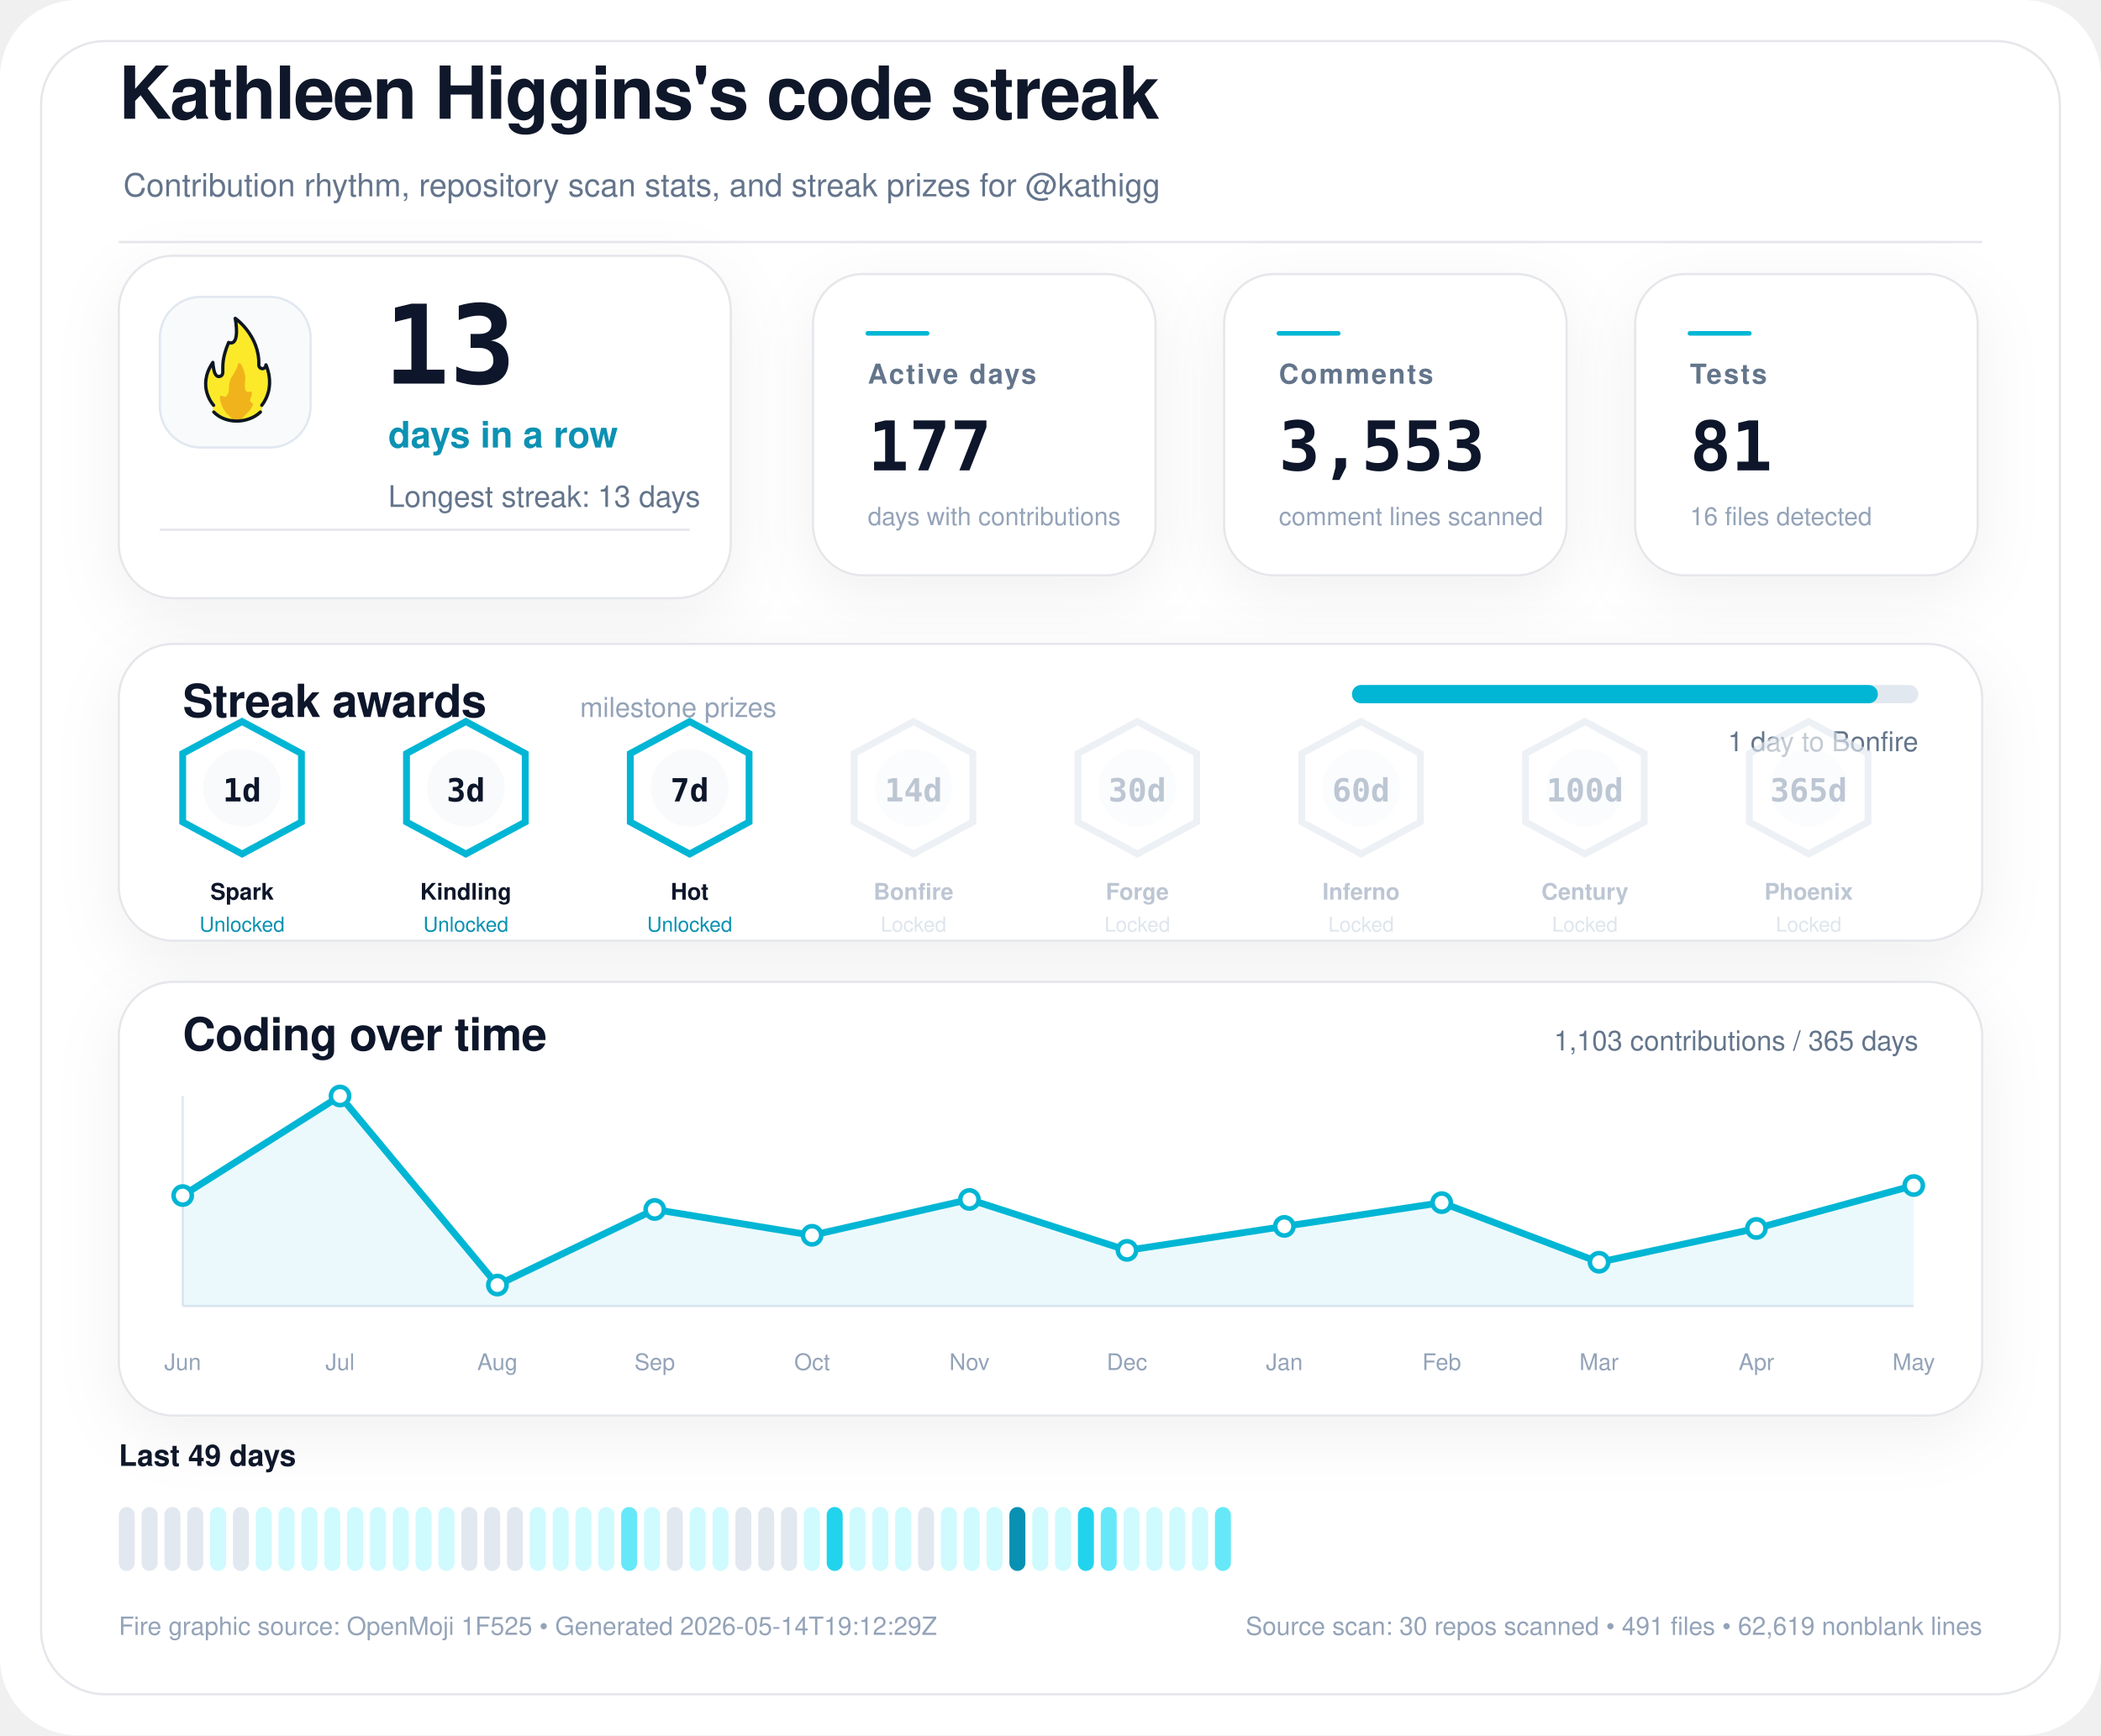
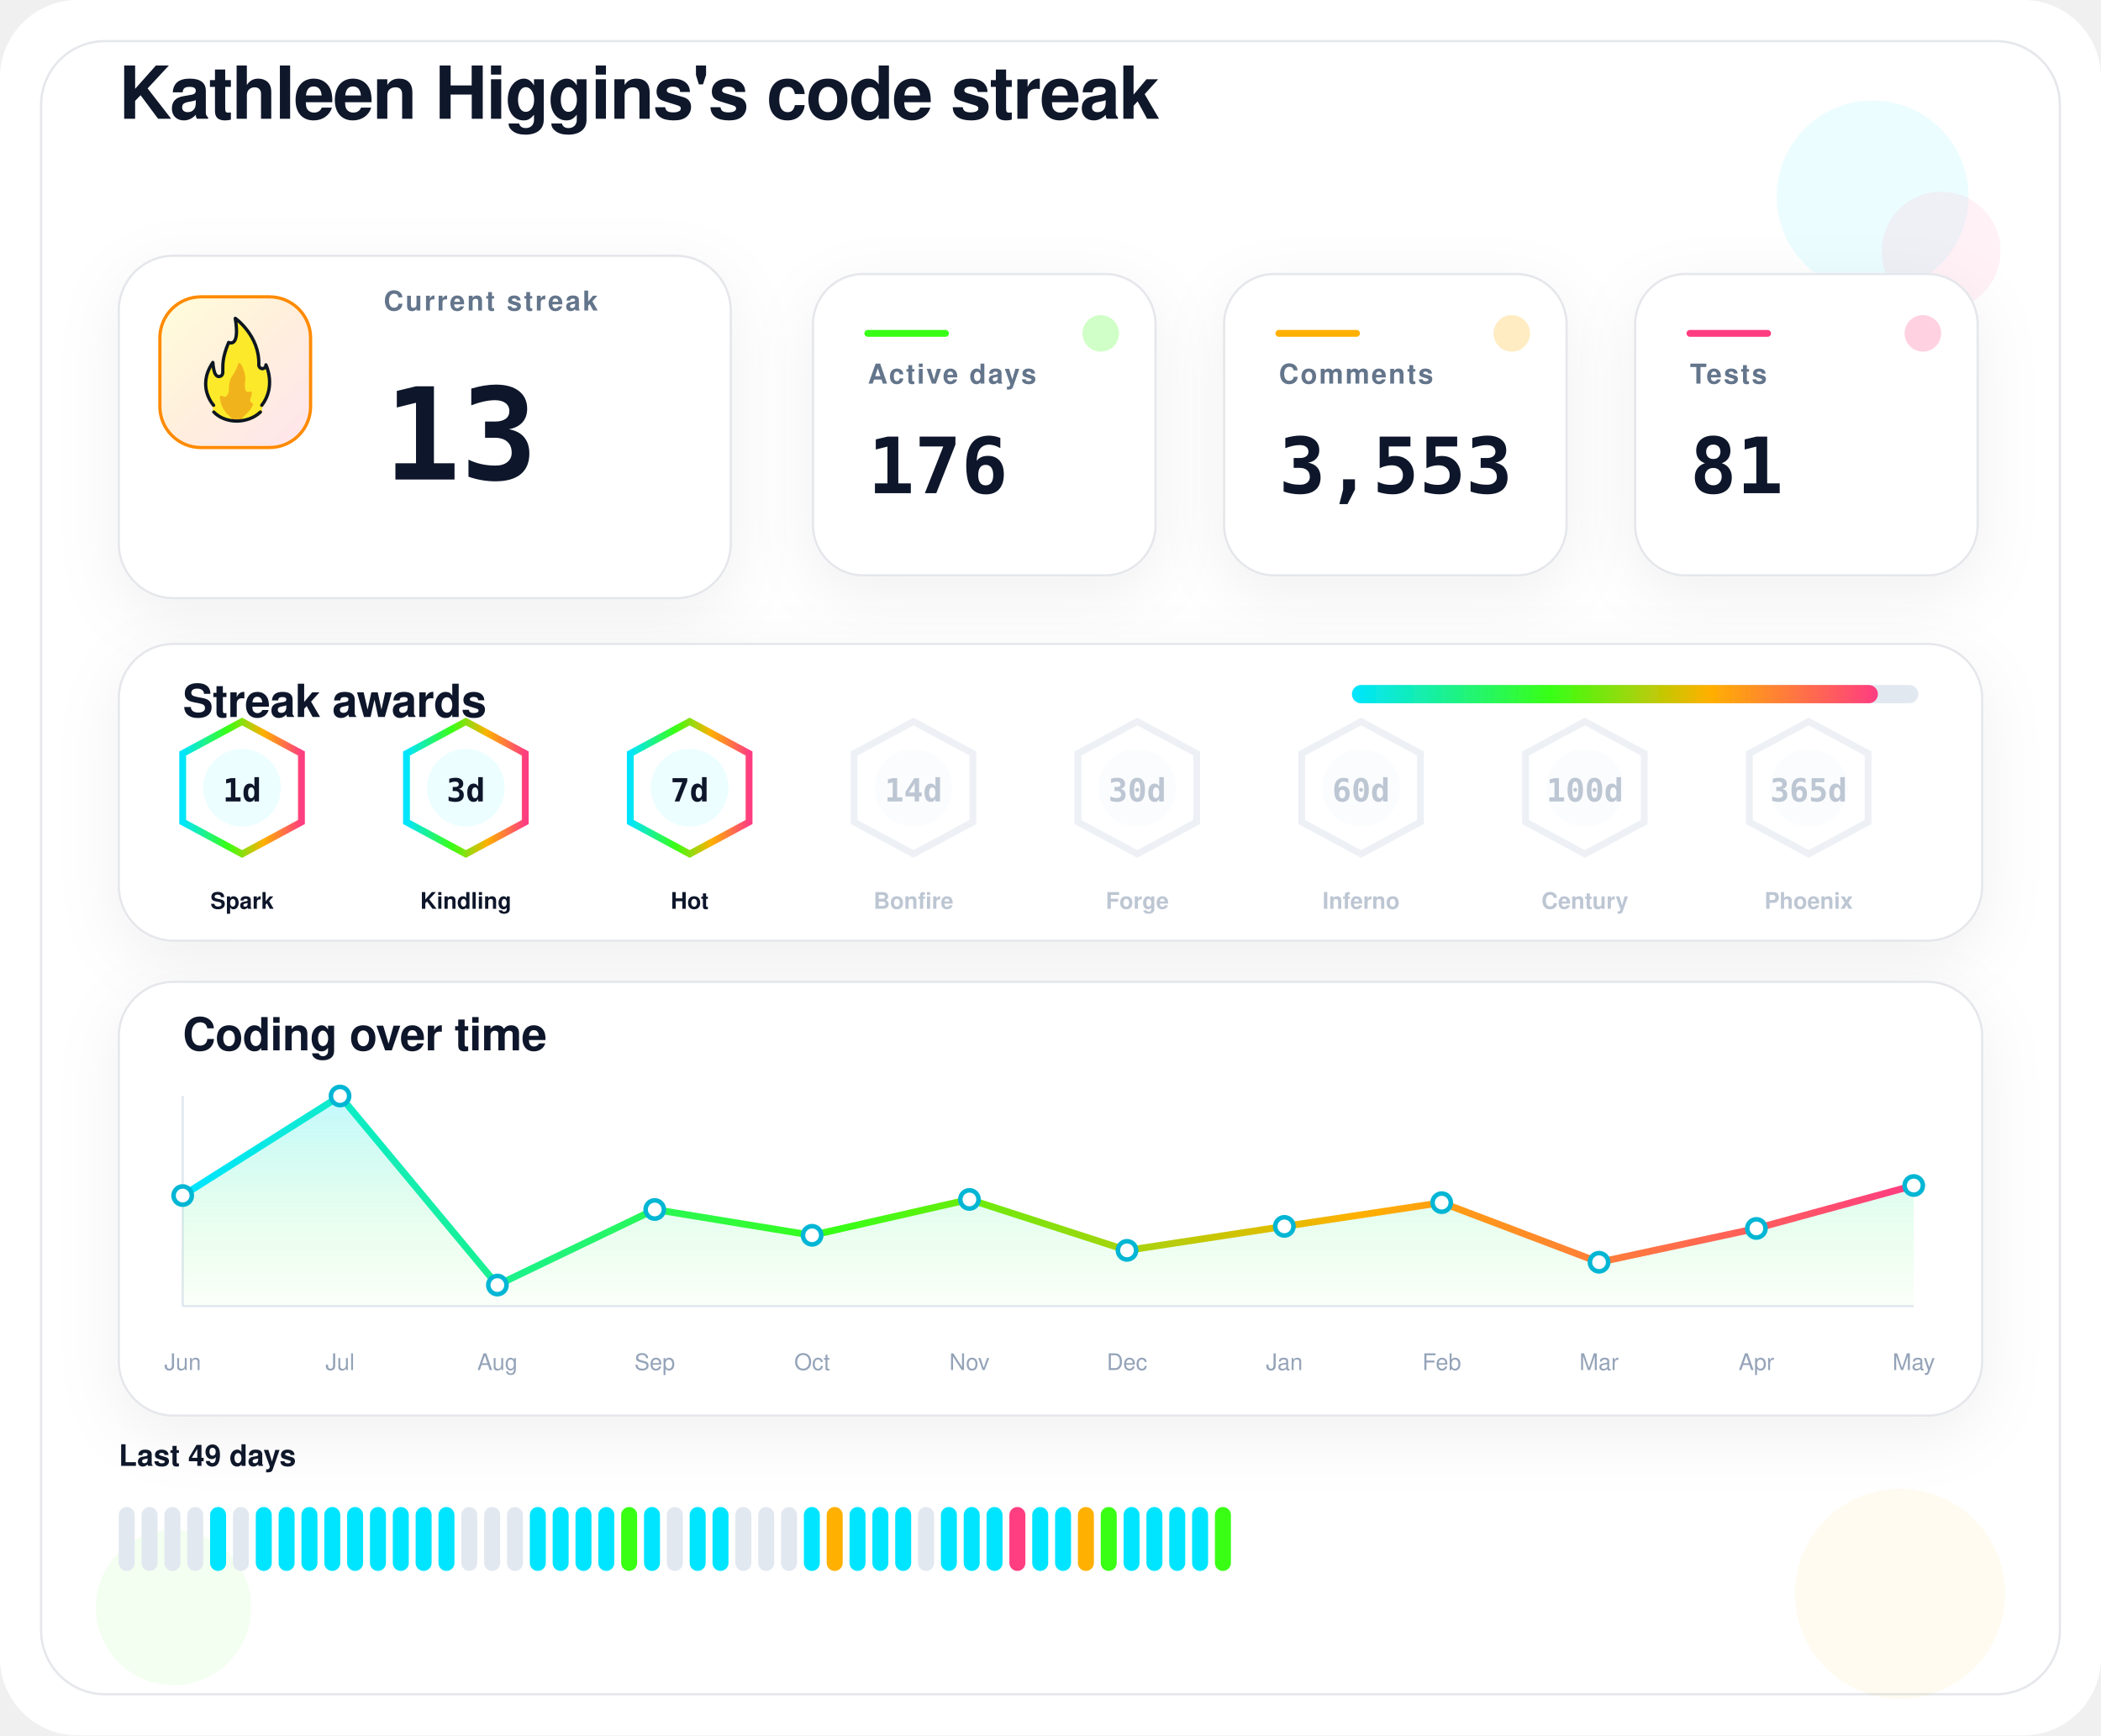
<svg xmlns="http://www.w3.org/2000/svg" width="920" height="760" viewBox="0 0 920 760" role="img" aria-labelledby="title desc">
  <defs>
    <filter id="softShadow" x="-20%" y="-20%" width="140%" height="140%">
      <feDropShadow dx="0" dy="8" stdDeviation="14" flood-color="#0f172a" flood-opacity="0.06" />
    </filter>
+     <linearGradient id="electricAccent" x1="0%" y1="0%" x2="100%" y2="0%">
+       <stop offset="0%" stop-color="#00e5ff" />
+       <stop offset="38%" stop-color="#39ff14" />
+       <stop offset="68%" stop-color="#ffb000" />
+       <stop offset="100%" stop-color="#ff3d81" />
+     </linearGradient>
+     <linearGradient id="flameAccent" x1="0%" y1="0%" x2="100%" y2="100%">
+       <stop offset="0%" stop-color="#fff700" />
+       <stop offset="48%" stop-color="#ff8a00" />
+       <stop offset="100%" stop-color="#ff3d81" />
+     </linearGradient>
+     <linearGradient id="chartWash" x1="0%" y1="0%" x2="0%" y2="100%">
+       <stop offset="0%" stop-color="#00e5ff" stop-opacity="0.24" />
+       <stop offset="100%" stop-color="#39ff14" stop-opacity="0.02" />
+     </linearGradient>
  </defs>
  <rect width="920" height="760" rx="34" fill="#ffffff" />
  <rect x="18" y="18" width="884" height="724" rx="28" fill="#ffffff" stroke="#e5e7eb" stroke-width="1" />
+   <g opacity="0.95">
+     <circle cx="820" cy="86" r="42" fill="#00e5ff" opacity="0.08" />
+     <circle cx="850" cy="110" r="26" fill="#ff3d81" opacity="0.08" />
+     <circle cx="76" cy="704" r="34" fill="#39ff14" opacity="0.07" />
+     <circle cx="832" cy="698" r="46" fill="#ffb000" opacity="0.06" />
+   </g>
  <g transform="translate(52 52)">
    <text x="0" y="0" fill="#0f172a" font-family="'Space Grotesk', 'Segoe UI', Helvetica, Arial, sans-serif" font-size="32" font-weight="700" letter-spacing="-0.6">
    Kathleen Higgins's code streak
  </text>
-     <text x="2" y="34" fill="#64748b" font-family="'Space Grotesk', 'Segoe UI', Helvetica, Arial, sans-serif" font-size="14">
-     Contribution rhythm, repository scan stats, and streak prizes for @kathigg
-   </text>
-     <line x1="0" y1="54" x2="816" y2="54" stroke="#e5e7eb" stroke-width="1" />
+     <line x1="0" y1="42" x2="816" y2="42" stroke="url(#electricAccent)" stroke-width="2" opacity="0.65" />
  </g>
  <g filter="url(#softShadow)">
    <rect x="52" y="112" width="268" height="150" rx="24" fill="#ffffff" stroke="#e5e7eb" stroke-width="1" />
-     <rect x="70" y="130" width="66" height="66" rx="18" fill="#f8fafc" stroke="#e2e8f0" stroke-width="1" />
+     <rect x="70" y="130" width="66" height="66" rx="18" fill="url(#flameAccent)" opacity="0.14" />
+     <rect x="70" y="130" width="66" height="66" rx="18" fill="none" stroke="#ff8a00" stroke-width="1.4" />
    <g transform="translate(78 136) scale(0.7222)">
      <path fill="#FCEA2B" d="M51.334,58.302c7.563-9.789,4.032-21.872,2.446-25.569c-0.18-0.419-0.93-0.557-0.982-0.101c-0.122,1.08-0.406,2.361-2.004,1.974c-0.82-0.199-1.348-0.556-1.348-1.88c0.511-15.049-10.511-25.297-14.346-28.536c-0.51-0.431-1.267,0.029-1.159,0.704c2.456,15.335-1.608,14.285-3.099,13.819c-0.259-0.081-0.541,0.055-0.66,0.307c-4.588,9.701-3.411,14.265-3.519,17.445c0,0.257,0,0.687,0,0.958c0,1.746-1.415,2.582-2.561,2.071c-2.054-0.916-2.405-6.373-2.413-7.824c-0.004-0.683-0.809-0.879-1.202-0.332c-8.805,12.267-2.325,23.197-0.082,26.317c0.646,0.898,0.902,2.075,0.535,3.13c-0.041,0.118-0.09,0.235-0.146,0.349c-0.399,0.798,0.671,1.4,0.671,1.4c1.315,1.234,5.465,5.181,14.282,5.181c7.134-0,11.948-3.059,13.83-4.725c0.883-0.781,1.276-0.859,1.273-1.683C50.846,60.324,50.824,58.807,51.334,58.302" />
      <path fill="#F1B31C" d="M36.294,32.558c-0.295,1.461-1.32,4.002-4.207,8.35c-0.059,0.106-0.117,0.21-0.176,0.317c-0.309,0.689-1.355,3.341-1.062,7.051c-0,0.002-0.573,4.337-2.977,3.976c-0.509-0.077-0.921-0.251-1.254-0.477c-0.611-0.416-1.423,0.108-1.349,0.853c0.32,3.192,1.603,8.082,6.153,11.672c0,0,1.283,1.06,1.442,1.975c0.005,0.03,0.029,0.051,0.059,0.051l5.274,0c0.183,0,0.208-0.024,0.213-0.059c0.036-0.24,0.364-1.25,3.202-3.773c1.997-1.775,3.165-3.898,3.742-5.348c0.205-0.514-0.101-1.117-0.639-1.207c-0.344-0.057-0.713-0.36-1.013-1.184c-0.006-0.024-0.217-0.838,0.601-2.559c0.381-0.801,0.424-1.665,0.36-2.365c-0.058-0.632-0.723-0.998-1.282-0.716c-0.784,0.397-1.869,0.53-2.599-1.075c0,0-0.658-1.566-0.086-5.452c0.437-2.966-1.011-7.862-2.828-10.375C37.419,31.589,36.446,31.803,36.294,32.558z" />
      <path fill="none" stroke="#101820" stroke-linecap="round" stroke-linejoin="round" stroke-width="2" d="M21.63,61.556c3.479,3.611,8.67,5.475,13.992,5.475c5.055,0,10.708-1.962,14.241-5.468" />
      <path fill="none" stroke="#101820" stroke-linecap="round" stroke-linejoin="round" stroke-width="2" d="M21.511,57.456c0,0-10.532-11.201-0.455-25.979c0,0,0.197,4.059,1.255,6.582c0.483,1.036,1.212,1.957,2.349,1.957c1.335,0,2.418-0.897,2.418-2.571c0-0.26,0-0.672,0-0.918c0.105-3.1-0.525-7.666,3.571-17.19c0,0,7.037,3.784,3.991-14.612c0,0,14.88,10.442,14.276,28.217c0,1.269,0.968,2.298,2.162,2.298s2.162-1.029,2.162-2.298c0.075,0.134,6.322,13.078-2.514,24.515" />
    </g>
-     <text x="168" y="168" fill="#0f172a" font-family="'SFMono-Regular', 'Cascadia Mono', 'Roboto Mono', monospace" font-size="48" font-weight="800">
+     <text x="168" y="136" fill="#64748b" font-family="'Space Grotesk', 'Segoe UI', Helvetica, Arial, sans-serif" font-size="12" font-weight="700" letter-spacing="0.9">
+     Current streak
+   </text>
+     <text x="168" y="210" fill="#0f172a" font-family="'SFMono-Regular', 'Cascadia Mono', 'Roboto Mono', monospace" font-size="56" font-weight="800">
    13
  </text>
-     <text x="170" y="196" fill="#0891b2" font-family="'Space Grotesk', 'Segoe UI', Helvetica, Arial, sans-serif" font-size="16" font-weight="700">
-     days in a row
-   </text>
-     <text x="170" y="222" fill="#64748b" font-family="'Space Grotesk', 'Segoe UI', Helvetica, Arial, sans-serif" font-size="13">
-     Longest streak: 13 days
-   </text>
-     <line x1="70" y1="232" x2="302" y2="232" stroke="#e5e7eb" stroke-width="1" />
+     <line x1="70" y1="232" x2="302" y2="232" stroke="url(#electricAccent)" stroke-width="3" stroke-linecap="round" />
  </g>
  <g filter="url(#softShadow)">
    <rect x="356" y="120" width="150" height="132" rx="22" fill="#ffffff" stroke="#e5e7eb" stroke-width="1" />
-     <line x1="380" y1="146" x2="406" y2="146" stroke="#06b6d4" stroke-width="2" stroke-linecap="round" />
+     <circle cx="482" cy="146" r="8" fill="#39ff14" opacity="0.24" />
+     <line x1="380" y1="146" x2="414" y2="146" stroke="#39ff14" stroke-width="3" stroke-linecap="round" />
    <text x="380" y="168" fill="#64748b" font-family="'Space Grotesk', 'Segoe UI', Helvetica, Arial, sans-serif" font-size="12" font-weight="700" letter-spacing="0.8">
    Active days
  </text>
-     <text x="380" y="206" fill="#0f172a" font-family="'SFMono-Regular', 'Cascadia Mono', 'Roboto Mono', monospace" font-size="30" font-weight="800">
-     177
-   </text>
-     <text x="380" y="230" fill="#94a3b8" font-family="'Space Grotesk', 'Segoe UI', Helvetica, Arial, sans-serif" font-size="11">
-     days with contributions
+     <text x="380" y="216" fill="#0f172a" font-family="'SFMono-Regular', 'Cascadia Mono', 'Roboto Mono', monospace" font-size="34" font-weight="800">
+     176
  </text>
  </g>
  <g filter="url(#softShadow)">
    <rect x="536" y="120" width="150" height="132" rx="22" fill="#ffffff" stroke="#e5e7eb" stroke-width="1" />
-     <line x1="560" y1="146" x2="586" y2="146" stroke="#06b6d4" stroke-width="2" stroke-linecap="round" />
+     <circle cx="662" cy="146" r="8" fill="#ffb000" opacity="0.24" />
+     <line x1="560" y1="146" x2="594" y2="146" stroke="#ffb000" stroke-width="3" stroke-linecap="round" />
    <text x="560" y="168" fill="#64748b" font-family="'Space Grotesk', 'Segoe UI', Helvetica, Arial, sans-serif" font-size="12" font-weight="700" letter-spacing="0.8">
    Comments
  </text>
-     <text x="560" y="206" fill="#0f172a" font-family="'SFMono-Regular', 'Cascadia Mono', 'Roboto Mono', monospace" font-size="30" font-weight="800">
+     <text x="560" y="216" fill="#0f172a" font-family="'SFMono-Regular', 'Cascadia Mono', 'Roboto Mono', monospace" font-size="34" font-weight="800">
    3,553
  </text>
-     <text x="560" y="230" fill="#94a3b8" font-family="'Space Grotesk', 'Segoe UI', Helvetica, Arial, sans-serif" font-size="11">
-     comment lines scanned
-   </text>
  </g>
  <g filter="url(#softShadow)">
    <rect x="716" y="120" width="150" height="132" rx="22" fill="#ffffff" stroke="#e5e7eb" stroke-width="1" />
-     <line x1="740" y1="146" x2="766" y2="146" stroke="#06b6d4" stroke-width="2" stroke-linecap="round" />
+     <circle cx="842" cy="146" r="8" fill="#ff3d81" opacity="0.24" />
+     <line x1="740" y1="146" x2="774" y2="146" stroke="#ff3d81" stroke-width="3" stroke-linecap="round" />
    <text x="740" y="168" fill="#64748b" font-family="'Space Grotesk', 'Segoe UI', Helvetica, Arial, sans-serif" font-size="12" font-weight="700" letter-spacing="0.8">
    Tests
  </text>
-     <text x="740" y="206" fill="#0f172a" font-family="'SFMono-Regular', 'Cascadia Mono', 'Roboto Mono', monospace" font-size="30" font-weight="800">
+     <text x="740" y="216" fill="#0f172a" font-family="'SFMono-Regular', 'Cascadia Mono', 'Roboto Mono', monospace" font-size="34" font-weight="800">
    81
-   </text>
-     <text x="740" y="230" fill="#94a3b8" font-family="'Space Grotesk', 'Segoe UI', Helvetica, Arial, sans-serif" font-size="11">
-     16 files detected
  </text>
  </g>
  <g filter="url(#softShadow)">
    <rect x="52" y="282" width="816" height="130" rx="24" fill="#ffffff" stroke="#e5e7eb" stroke-width="1" />
    <text x="80" y="314" fill="#0f172a" font-family="'Space Grotesk', 'Segoe UI', Helvetica, Arial, sans-serif" font-size="20" font-weight="700" letter-spacing="-0.2">
    Streak awards
  </text>
-     <text x="254" y="314" fill="#94a3b8" font-family="'Space Grotesk', 'Segoe UI', Helvetica, Arial, sans-serif" font-size="12">
-     milestone prizes
-   </text>
    <rect x="592" y="300" width="248" height="8" rx="4" fill="#e2e8f0" />
-     <rect x="592" y="300" width="230.3" height="8" rx="4" fill="#06b6d4" />
-     <text x="840" y="329" text-anchor="end" fill="#64748b" font-family="'Space Grotesk', 'Segoe UI', Helvetica, Arial, sans-serif" font-size="12">
-     1 day to Bonfire
-   </text>
+     <rect x="592" y="300" width="230.3" height="8" rx="4" fill="url(#electricAccent)" />
    <g opacity="1">
-       <path d="M106 316 L132 330 L132 360 L106 374 L80 360 L80 330 Z" fill="#ffffff" stroke="#06b6d4" stroke-width="3" />
-       <circle cx="106" cy="345" r="17" fill="#f8fafc" />
+       <path d="M106 316 L132 330 L132 360 L106 374 L80 360 L80 330 Z" fill="#ffffff" stroke="url(#electricAccent)" stroke-width="3" />
+       <circle cx="106" cy="345" r="17" fill="#ecfeff" />
      <text x="106" y="351" text-anchor="middle" fill="#0f172a" font-family="'SFMono-Regular', 'Cascadia Mono', 'Roboto Mono', monospace" font-size="14" font-weight="800">
    1d
  </text>
-       <text x="106" y="394" text-anchor="middle" fill="#0f172a" font-family="'Space Grotesk', 'Segoe UI', Helvetica, Arial, sans-serif" font-size="10" font-weight="700">
+       <text x="106" y="398" text-anchor="middle" fill="#0f172a" font-family="'Space Grotesk', 'Segoe UI', Helvetica, Arial, sans-serif" font-size="10" font-weight="700">
    Spark
  </text>
-       <text x="106" y="408" text-anchor="middle" fill="#0891b2" font-family="'Space Grotesk', 'Segoe UI', Helvetica, Arial, sans-serif" font-size="9">
-     Unlocked
-   </text>
    </g>
    <g opacity="1">
-       <path d="M204 316 L230 330 L230 360 L204 374 L178 360 L178 330 Z" fill="#ffffff" stroke="#06b6d4" stroke-width="3" />
-       <circle cx="204" cy="345" r="17" fill="#f8fafc" />
+       <path d="M204 316 L230 330 L230 360 L204 374 L178 360 L178 330 Z" fill="#ffffff" stroke="url(#electricAccent)" stroke-width="3" />
+       <circle cx="204" cy="345" r="17" fill="#ecfeff" />
      <text x="204" y="351" text-anchor="middle" fill="#0f172a" font-family="'SFMono-Regular', 'Cascadia Mono', 'Roboto Mono', monospace" font-size="14" font-weight="800">
    3d
  </text>
-       <text x="204" y="394" text-anchor="middle" fill="#0f172a" font-family="'Space Grotesk', 'Segoe UI', Helvetica, Arial, sans-serif" font-size="10" font-weight="700">
+       <text x="204" y="398" text-anchor="middle" fill="#0f172a" font-family="'Space Grotesk', 'Segoe UI', Helvetica, Arial, sans-serif" font-size="10" font-weight="700">
    Kindling
  </text>
-       <text x="204" y="408" text-anchor="middle" fill="#0891b2" font-family="'Space Grotesk', 'Segoe UI', Helvetica, Arial, sans-serif" font-size="9">
-     Unlocked
-   </text>
    </g>
    <g opacity="1">
-       <path d="M302 316 L328 330 L328 360 L302 374 L276 360 L276 330 Z" fill="#ffffff" stroke="#06b6d4" stroke-width="3" />
-       <circle cx="302" cy="345" r="17" fill="#f8fafc" />
+       <path d="M302 316 L328 330 L328 360 L302 374 L276 360 L276 330 Z" fill="#ffffff" stroke="url(#electricAccent)" stroke-width="3" />
+       <circle cx="302" cy="345" r="17" fill="#ecfeff" />
      <text x="302" y="351" text-anchor="middle" fill="#0f172a" font-family="'SFMono-Regular', 'Cascadia Mono', 'Roboto Mono', monospace" font-size="14" font-weight="800">
    7d
  </text>
-       <text x="302" y="394" text-anchor="middle" fill="#0f172a" font-family="'Space Grotesk', 'Segoe UI', Helvetica, Arial, sans-serif" font-size="10" font-weight="700">
+       <text x="302" y="398" text-anchor="middle" fill="#0f172a" font-family="'Space Grotesk', 'Segoe UI', Helvetica, Arial, sans-serif" font-size="10" font-weight="700">
    Hot
-   </text>
-       <text x="302" y="408" text-anchor="middle" fill="#0891b2" font-family="'Space Grotesk', 'Segoe UI', Helvetica, Arial, sans-serif" font-size="9">
-     Unlocked
  </text>
    </g>
    <g opacity="0.62">
      <path d="M400 316 L426 330 L426 360 L400 374 L374 360 L374 330 Z" fill="#ffffff" stroke="#e2e8f0" stroke-width="3" />
      <circle cx="400" cy="345" r="17" fill="#f8fafc" />
      <text x="400" y="351" text-anchor="middle" fill="#94a3b8" font-family="'SFMono-Regular', 'Cascadia Mono', 'Roboto Mono', monospace" font-size="14" font-weight="800">
    14d
  </text>
-       <text x="400" y="394" text-anchor="middle" fill="#94a3b8" font-family="'Space Grotesk', 'Segoe UI', Helvetica, Arial, sans-serif" font-size="10" font-weight="700">
+       <text x="400" y="398" text-anchor="middle" fill="#94a3b8" font-family="'Space Grotesk', 'Segoe UI', Helvetica, Arial, sans-serif" font-size="10" font-weight="700">
    Bonfire
-   </text>
-       <text x="400" y="408" text-anchor="middle" fill="#cbd5e1" font-family="'Space Grotesk', 'Segoe UI', Helvetica, Arial, sans-serif" font-size="9">
-     Locked
  </text>
    </g>
    <g opacity="0.62">
      <path d="M498 316 L524 330 L524 360 L498 374 L472 360 L472 330 Z" fill="#ffffff" stroke="#e2e8f0" stroke-width="3" />
      <circle cx="498" cy="345" r="17" fill="#f8fafc" />
      <text x="498" y="351" text-anchor="middle" fill="#94a3b8" font-family="'SFMono-Regular', 'Cascadia Mono', 'Roboto Mono', monospace" font-size="14" font-weight="800">
    30d
  </text>
-       <text x="498" y="394" text-anchor="middle" fill="#94a3b8" font-family="'Space Grotesk', 'Segoe UI', Helvetica, Arial, sans-serif" font-size="10" font-weight="700">
+       <text x="498" y="398" text-anchor="middle" fill="#94a3b8" font-family="'Space Grotesk', 'Segoe UI', Helvetica, Arial, sans-serif" font-size="10" font-weight="700">
    Forge
-   </text>
-       <text x="498" y="408" text-anchor="middle" fill="#cbd5e1" font-family="'Space Grotesk', 'Segoe UI', Helvetica, Arial, sans-serif" font-size="9">
-     Locked
  </text>
    </g>
    <g opacity="0.62">
      <path d="M596 316 L622 330 L622 360 L596 374 L570 360 L570 330 Z" fill="#ffffff" stroke="#e2e8f0" stroke-width="3" />
      <circle cx="596" cy="345" r="17" fill="#f8fafc" />
      <text x="596" y="351" text-anchor="middle" fill="#94a3b8" font-family="'SFMono-Regular', 'Cascadia Mono', 'Roboto Mono', monospace" font-size="14" font-weight="800">
    60d
  </text>
-       <text x="596" y="394" text-anchor="middle" fill="#94a3b8" font-family="'Space Grotesk', 'Segoe UI', Helvetica, Arial, sans-serif" font-size="10" font-weight="700">
+       <text x="596" y="398" text-anchor="middle" fill="#94a3b8" font-family="'Space Grotesk', 'Segoe UI', Helvetica, Arial, sans-serif" font-size="10" font-weight="700">
    Inferno
-   </text>
-       <text x="596" y="408" text-anchor="middle" fill="#cbd5e1" font-family="'Space Grotesk', 'Segoe UI', Helvetica, Arial, sans-serif" font-size="9">
-     Locked
  </text>
    </g>
    <g opacity="0.62">
      <path d="M694 316 L720 330 L720 360 L694 374 L668 360 L668 330 Z" fill="#ffffff" stroke="#e2e8f0" stroke-width="3" />
      <circle cx="694" cy="345" r="17" fill="#f8fafc" />
      <text x="694" y="351" text-anchor="middle" fill="#94a3b8" font-family="'SFMono-Regular', 'Cascadia Mono', 'Roboto Mono', monospace" font-size="14" font-weight="800">
    100d
  </text>
-       <text x="694" y="394" text-anchor="middle" fill="#94a3b8" font-family="'Space Grotesk', 'Segoe UI', Helvetica, Arial, sans-serif" font-size="10" font-weight="700">
+       <text x="694" y="398" text-anchor="middle" fill="#94a3b8" font-family="'Space Grotesk', 'Segoe UI', Helvetica, Arial, sans-serif" font-size="10" font-weight="700">
    Century
-   </text>
-       <text x="694" y="408" text-anchor="middle" fill="#cbd5e1" font-family="'Space Grotesk', 'Segoe UI', Helvetica, Arial, sans-serif" font-size="9">
-     Locked
  </text>
    </g>
    <g opacity="0.62">
      <path d="M792 316 L818 330 L818 360 L792 374 L766 360 L766 330 Z" fill="#ffffff" stroke="#e2e8f0" stroke-width="3" />
      <circle cx="792" cy="345" r="17" fill="#f8fafc" />
      <text x="792" y="351" text-anchor="middle" fill="#94a3b8" font-family="'SFMono-Regular', 'Cascadia Mono', 'Roboto Mono', monospace" font-size="14" font-weight="800">
    365d
  </text>
-       <text x="792" y="394" text-anchor="middle" fill="#94a3b8" font-family="'Space Grotesk', 'Segoe UI', Helvetica, Arial, sans-serif" font-size="10" font-weight="700">
+       <text x="792" y="398" text-anchor="middle" fill="#94a3b8" font-family="'Space Grotesk', 'Segoe UI', Helvetica, Arial, sans-serif" font-size="10" font-weight="700">
    Phoenix
-   </text>
-       <text x="792" y="408" text-anchor="middle" fill="#cbd5e1" font-family="'Space Grotesk', 'Segoe UI', Helvetica, Arial, sans-serif" font-size="9">
-     Locked
  </text>
    </g>
  </g>
  <g filter="url(#softShadow)">
    <rect x="52" y="430" width="816" height="190" rx="24" fill="#ffffff" stroke="#e5e7eb" stroke-width="1" />
    <text x="80" y="460" fill="#0f172a" font-family="'Space Grotesk', 'Segoe UI', Helvetica, Arial, sans-serif" font-size="20" font-weight="700" letter-spacing="-0.2">
    Coding over time
  </text>
-     <text x="840" y="460" text-anchor="end" fill="#64748b" font-family="'Space Grotesk', 'Segoe UI', Helvetica, Arial, sans-serif" font-size="12">
-     1,103 contributions / 365 days
-   </text>
    <line x1="80" y1="572" x2="838" y2="572" stroke="#e2e8f0" stroke-width="1" />
    <line x1="80" y1="480" x2="80" y2="572" stroke="#e2e8f0" stroke-width="1" />
-     <path d="M 80,572 L 80.0,523.6 L 148.9,480.0 L 217.8,562.8 L 286.7,529.7 L 355.6,541.0 L 424.5,525.3 L 493.5,547.6 L 562.4,537.1 L 631.3,526.7 L 700.2,552.8 L 769.1,538.0 L 838.0,519.2 L 838,572 Z" fill="#06b6d4" opacity="0.08" />
-     <polyline points="80.0,523.6 148.9,480.0 217.8,562.8 286.7,529.7 355.6,541.0 424.5,525.3 493.5,547.6 562.4,537.1 631.3,526.7 700.2,552.8 769.1,538.0 838.0,519.2" fill="none" stroke="#06b6d4" stroke-width="3" stroke-linecap="round" stroke-linejoin="round" />
+     <path d="M 80,572 L 80.0,523.6 L 148.9,480.0 L 217.8,562.8 L 286.7,529.7 L 355.6,541.0 L 424.5,525.3 L 493.5,547.6 L 562.4,537.1 L 631.3,526.7 L 700.2,552.8 L 769.1,538.0 L 838.0,519.2 L 838,572 Z" fill="url(#chartWash)" />
+     <polyline points="80.0,523.6 148.9,480.0 217.8,562.8 286.7,529.7 355.6,541.0 424.5,525.3 493.5,547.6 562.4,537.1 631.3,526.7 700.2,552.8 769.1,538.0 838.0,519.2" fill="none" stroke="url(#electricAccent)" stroke-width="3" stroke-linecap="round" stroke-linejoin="round" />
    <circle cx="80.0" cy="523.6" r="4" fill="#ffffff" stroke="#06b6d4" stroke-width="2" />
    <circle cx="148.9" cy="480.0" r="4" fill="#ffffff" stroke="#06b6d4" stroke-width="2" />
    <circle cx="217.8" cy="562.8" r="4" fill="#ffffff" stroke="#06b6d4" stroke-width="2" />
    <circle cx="286.7" cy="529.7" r="4" fill="#ffffff" stroke="#06b6d4" stroke-width="2" />
    <circle cx="355.6" cy="541.0" r="4" fill="#ffffff" stroke="#06b6d4" stroke-width="2" />
    <circle cx="424.5" cy="525.3" r="4" fill="#ffffff" stroke="#06b6d4" stroke-width="2" />
    <circle cx="493.5" cy="547.6" r="4" fill="#ffffff" stroke="#06b6d4" stroke-width="2" />
    <circle cx="562.4" cy="537.1" r="4" fill="#ffffff" stroke="#06b6d4" stroke-width="2" />
    <circle cx="631.3" cy="526.7" r="4" fill="#ffffff" stroke="#06b6d4" stroke-width="2" />
    <circle cx="700.2" cy="552.8" r="4" fill="#ffffff" stroke="#06b6d4" stroke-width="2" />
    <circle cx="769.1" cy="538.0" r="4" fill="#ffffff" stroke="#06b6d4" stroke-width="2" />
    <circle cx="838.0" cy="519.2" r="4" fill="#ffffff" stroke="#06b6d4" stroke-width="2" />
    <text x="80.0" y="600" text-anchor="middle" fill="#94a3b8" font-family="'Space Grotesk', 'Segoe UI', Helvetica, Arial, sans-serif" font-size="10">Jun</text>
    <text x="148.9" y="600" text-anchor="middle" fill="#94a3b8" font-family="'Space Grotesk', 'Segoe UI', Helvetica, Arial, sans-serif" font-size="10">Jul</text>
    <text x="217.8" y="600" text-anchor="middle" fill="#94a3b8" font-family="'Space Grotesk', 'Segoe UI', Helvetica, Arial, sans-serif" font-size="10">Aug</text>
    <text x="286.7" y="600" text-anchor="middle" fill="#94a3b8" font-family="'Space Grotesk', 'Segoe UI', Helvetica, Arial, sans-serif" font-size="10">Sep</text>
    <text x="355.6" y="600" text-anchor="middle" fill="#94a3b8" font-family="'Space Grotesk', 'Segoe UI', Helvetica, Arial, sans-serif" font-size="10">Oct</text>
    <text x="424.5" y="600" text-anchor="middle" fill="#94a3b8" font-family="'Space Grotesk', 'Segoe UI', Helvetica, Arial, sans-serif" font-size="10">Nov</text>
    <text x="493.5" y="600" text-anchor="middle" fill="#94a3b8" font-family="'Space Grotesk', 'Segoe UI', Helvetica, Arial, sans-serif" font-size="10">Dec</text>
    <text x="562.4" y="600" text-anchor="middle" fill="#94a3b8" font-family="'Space Grotesk', 'Segoe UI', Helvetica, Arial, sans-serif" font-size="10">Jan</text>
    <text x="631.3" y="600" text-anchor="middle" fill="#94a3b8" font-family="'Space Grotesk', 'Segoe UI', Helvetica, Arial, sans-serif" font-size="10">Feb</text>
    <text x="700.2" y="600" text-anchor="middle" fill="#94a3b8" font-family="'Space Grotesk', 'Segoe UI', Helvetica, Arial, sans-serif" font-size="10">Mar</text>
    <text x="769.1" y="600" text-anchor="middle" fill="#94a3b8" font-family="'Space Grotesk', 'Segoe UI', Helvetica, Arial, sans-serif" font-size="10">Apr</text>
    <text x="838.0" y="600" text-anchor="middle" fill="#94a3b8" font-family="'Space Grotesk', 'Segoe UI', Helvetica, Arial, sans-serif" font-size="10">May</text>
  </g>
  <g>
    <text x="52" y="642" fill="#0f172a" font-family="'Space Grotesk', 'Segoe UI', Helvetica, Arial, sans-serif" font-size="13" font-weight="700">
    Last 49 days
  </text>
    <rect x="52" y="660" width="7" height="28" rx="3.5" fill="#e2e8f0" />
    <rect x="62" y="660" width="7" height="28" rx="3.5" fill="#e2e8f0" />
    <rect x="72" y="660" width="7" height="28" rx="3.5" fill="#e2e8f0" />
    <rect x="82" y="660" width="7" height="28" rx="3.5" fill="#e2e8f0" />
-     <rect x="92" y="660" width="7" height="28" rx="3.5" fill="#cffafe" />
+     <rect x="92" y="660" width="7" height="28" rx="3.5" fill="#00e5ff" />
    <rect x="102" y="660" width="7" height="28" rx="3.5" fill="#e2e8f0" />
-     <rect x="112" y="660" width="7" height="28" rx="3.5" fill="#cffafe" />
-     <rect x="122" y="660" width="7" height="28" rx="3.5" fill="#cffafe" />
-     <rect x="132" y="660" width="7" height="28" rx="3.5" fill="#cffafe" />
-     <rect x="142" y="660" width="7" height="28" rx="3.5" fill="#cffafe" />
-     <rect x="152" y="660" width="7" height="28" rx="3.5" fill="#cffafe" />
-     <rect x="162" y="660" width="7" height="28" rx="3.5" fill="#cffafe" />
-     <rect x="172" y="660" width="7" height="28" rx="3.5" fill="#cffafe" />
-     <rect x="182" y="660" width="7" height="28" rx="3.5" fill="#cffafe" />
-     <rect x="192" y="660" width="7" height="28" rx="3.5" fill="#cffafe" />
+     <rect x="112" y="660" width="7" height="28" rx="3.5" fill="#00e5ff" />
+     <rect x="122" y="660" width="7" height="28" rx="3.5" fill="#00e5ff" />
+     <rect x="132" y="660" width="7" height="28" rx="3.5" fill="#00e5ff" />
+     <rect x="142" y="660" width="7" height="28" rx="3.5" fill="#00e5ff" />
+     <rect x="152" y="660" width="7" height="28" rx="3.5" fill="#00e5ff" />
+     <rect x="162" y="660" width="7" height="28" rx="3.5" fill="#00e5ff" />
+     <rect x="172" y="660" width="7" height="28" rx="3.5" fill="#00e5ff" />
+     <rect x="182" y="660" width="7" height="28" rx="3.5" fill="#00e5ff" />
+     <rect x="192" y="660" width="7" height="28" rx="3.5" fill="#00e5ff" />
    <rect x="202" y="660" width="7" height="28" rx="3.5" fill="#e2e8f0" />
    <rect x="212" y="660" width="7" height="28" rx="3.5" fill="#e2e8f0" />
    <rect x="222" y="660" width="7" height="28" rx="3.5" fill="#e2e8f0" />
-     <rect x="232" y="660" width="7" height="28" rx="3.5" fill="#cffafe" />
-     <rect x="242" y="660" width="7" height="28" rx="3.5" fill="#cffafe" />
-     <rect x="252" y="660" width="7" height="28" rx="3.5" fill="#cffafe" />
-     <rect x="262" y="660" width="7" height="28" rx="3.5" fill="#cffafe" />
-     <rect x="272" y="660" width="7" height="28" rx="3.5" fill="#67e8f9" />
-     <rect x="282" y="660" width="7" height="28" rx="3.5" fill="#cffafe" />
+     <rect x="232" y="660" width="7" height="28" rx="3.5" fill="#00e5ff" />
+     <rect x="242" y="660" width="7" height="28" rx="3.5" fill="#00e5ff" />
+     <rect x="252" y="660" width="7" height="28" rx="3.5" fill="#00e5ff" />
+     <rect x="262" y="660" width="7" height="28" rx="3.5" fill="#00e5ff" />
+     <rect x="272" y="660" width="7" height="28" rx="3.5" fill="#39ff14" />
+     <rect x="282" y="660" width="7" height="28" rx="3.5" fill="#00e5ff" />
    <rect x="292" y="660" width="7" height="28" rx="3.5" fill="#e2e8f0" />
-     <rect x="302" y="660" width="7" height="28" rx="3.5" fill="#cffafe" />
-     <rect x="312" y="660" width="7" height="28" rx="3.5" fill="#cffafe" />
+     <rect x="302" y="660" width="7" height="28" rx="3.5" fill="#00e5ff" />
+     <rect x="312" y="660" width="7" height="28" rx="3.5" fill="#00e5ff" />
    <rect x="322" y="660" width="7" height="28" rx="3.5" fill="#e2e8f0" />
    <rect x="332" y="660" width="7" height="28" rx="3.5" fill="#e2e8f0" />
    <rect x="342" y="660" width="7" height="28" rx="3.5" fill="#e2e8f0" />
-     <rect x="352" y="660" width="7" height="28" rx="3.5" fill="#cffafe" />
-     <rect x="362" y="660" width="7" height="28" rx="3.5" fill="#22d3ee" />
-     <rect x="372" y="660" width="7" height="28" rx="3.5" fill="#cffafe" />
-     <rect x="382" y="660" width="7" height="28" rx="3.5" fill="#cffafe" />
-     <rect x="392" y="660" width="7" height="28" rx="3.5" fill="#cffafe" />
+     <rect x="352" y="660" width="7" height="28" rx="3.5" fill="#00e5ff" />
+     <rect x="362" y="660" width="7" height="28" rx="3.5" fill="#ffb000" />
+     <rect x="372" y="660" width="7" height="28" rx="3.5" fill="#00e5ff" />
+     <rect x="382" y="660" width="7" height="28" rx="3.5" fill="#00e5ff" />
+     <rect x="392" y="660" width="7" height="28" rx="3.5" fill="#00e5ff" />
    <rect x="402" y="660" width="7" height="28" rx="3.5" fill="#e2e8f0" />
-     <rect x="412" y="660" width="7" height="28" rx="3.5" fill="#cffafe" />
-     <rect x="422" y="660" width="7" height="28" rx="3.5" fill="#cffafe" />
-     <rect x="432" y="660" width="7" height="28" rx="3.5" fill="#cffafe" />
-     <rect x="442" y="660" width="7" height="28" rx="3.5" fill="#0891b2" />
-     <rect x="452" y="660" width="7" height="28" rx="3.5" fill="#cffafe" />
-     <rect x="462" y="660" width="7" height="28" rx="3.5" fill="#cffafe" />
-     <rect x="472" y="660" width="7" height="28" rx="3.5" fill="#22d3ee" />
-     <rect x="482" y="660" width="7" height="28" rx="3.5" fill="#67e8f9" />
-     <rect x="492" y="660" width="7" height="28" rx="3.5" fill="#cffafe" />
-     <rect x="502" y="660" width="7" height="28" rx="3.5" fill="#cffafe" />
-     <rect x="512" y="660" width="7" height="28" rx="3.5" fill="#cffafe" />
-     <rect x="522" y="660" width="7" height="28" rx="3.5" fill="#cffafe" />
-     <rect x="532" y="660" width="7" height="28" rx="3.5" fill="#67e8f9" />
-   </g>
-   <g>
-     <text x="52" y="716" fill="#94a3b8" font-family="'Space Grotesk', 'Segoe UI', Helvetica, Arial, sans-serif" font-size="11">
-     Fire graphic source: OpenMoji 1F525 • Generated 2026-05-14T19:12:29Z
-   </text>
-     <text x="868" y="716" text-anchor="end" fill="#94a3b8" font-family="'Space Grotesk', 'Segoe UI', Helvetica, Arial, sans-serif" font-size="11">
-     Source scan: 30 repos scanned • 491 files • 62,619 nonblank lines
-   </text>
+     <rect x="412" y="660" width="7" height="28" rx="3.5" fill="#00e5ff" />
+     <rect x="422" y="660" width="7" height="28" rx="3.5" fill="#00e5ff" />
+     <rect x="432" y="660" width="7" height="28" rx="3.5" fill="#00e5ff" />
+     <rect x="442" y="660" width="7" height="28" rx="3.5" fill="#ff3d81" />
+     <rect x="452" y="660" width="7" height="28" rx="3.5" fill="#00e5ff" />
+     <rect x="462" y="660" width="7" height="28" rx="3.5" fill="#00e5ff" />
+     <rect x="472" y="660" width="7" height="28" rx="3.5" fill="#ffb000" />
+     <rect x="482" y="660" width="7" height="28" rx="3.5" fill="#39ff14" />
+     <rect x="492" y="660" width="7" height="28" rx="3.5" fill="#00e5ff" />
+     <rect x="502" y="660" width="7" height="28" rx="3.5" fill="#00e5ff" />
+     <rect x="512" y="660" width="7" height="28" rx="3.5" fill="#00e5ff" />
+     <rect x="522" y="660" width="7" height="28" rx="3.5" fill="#00e5ff" />
+     <rect x="532" y="660" width="7" height="28" rx="3.5" fill="#39ff14" />
  </g>
</svg>
